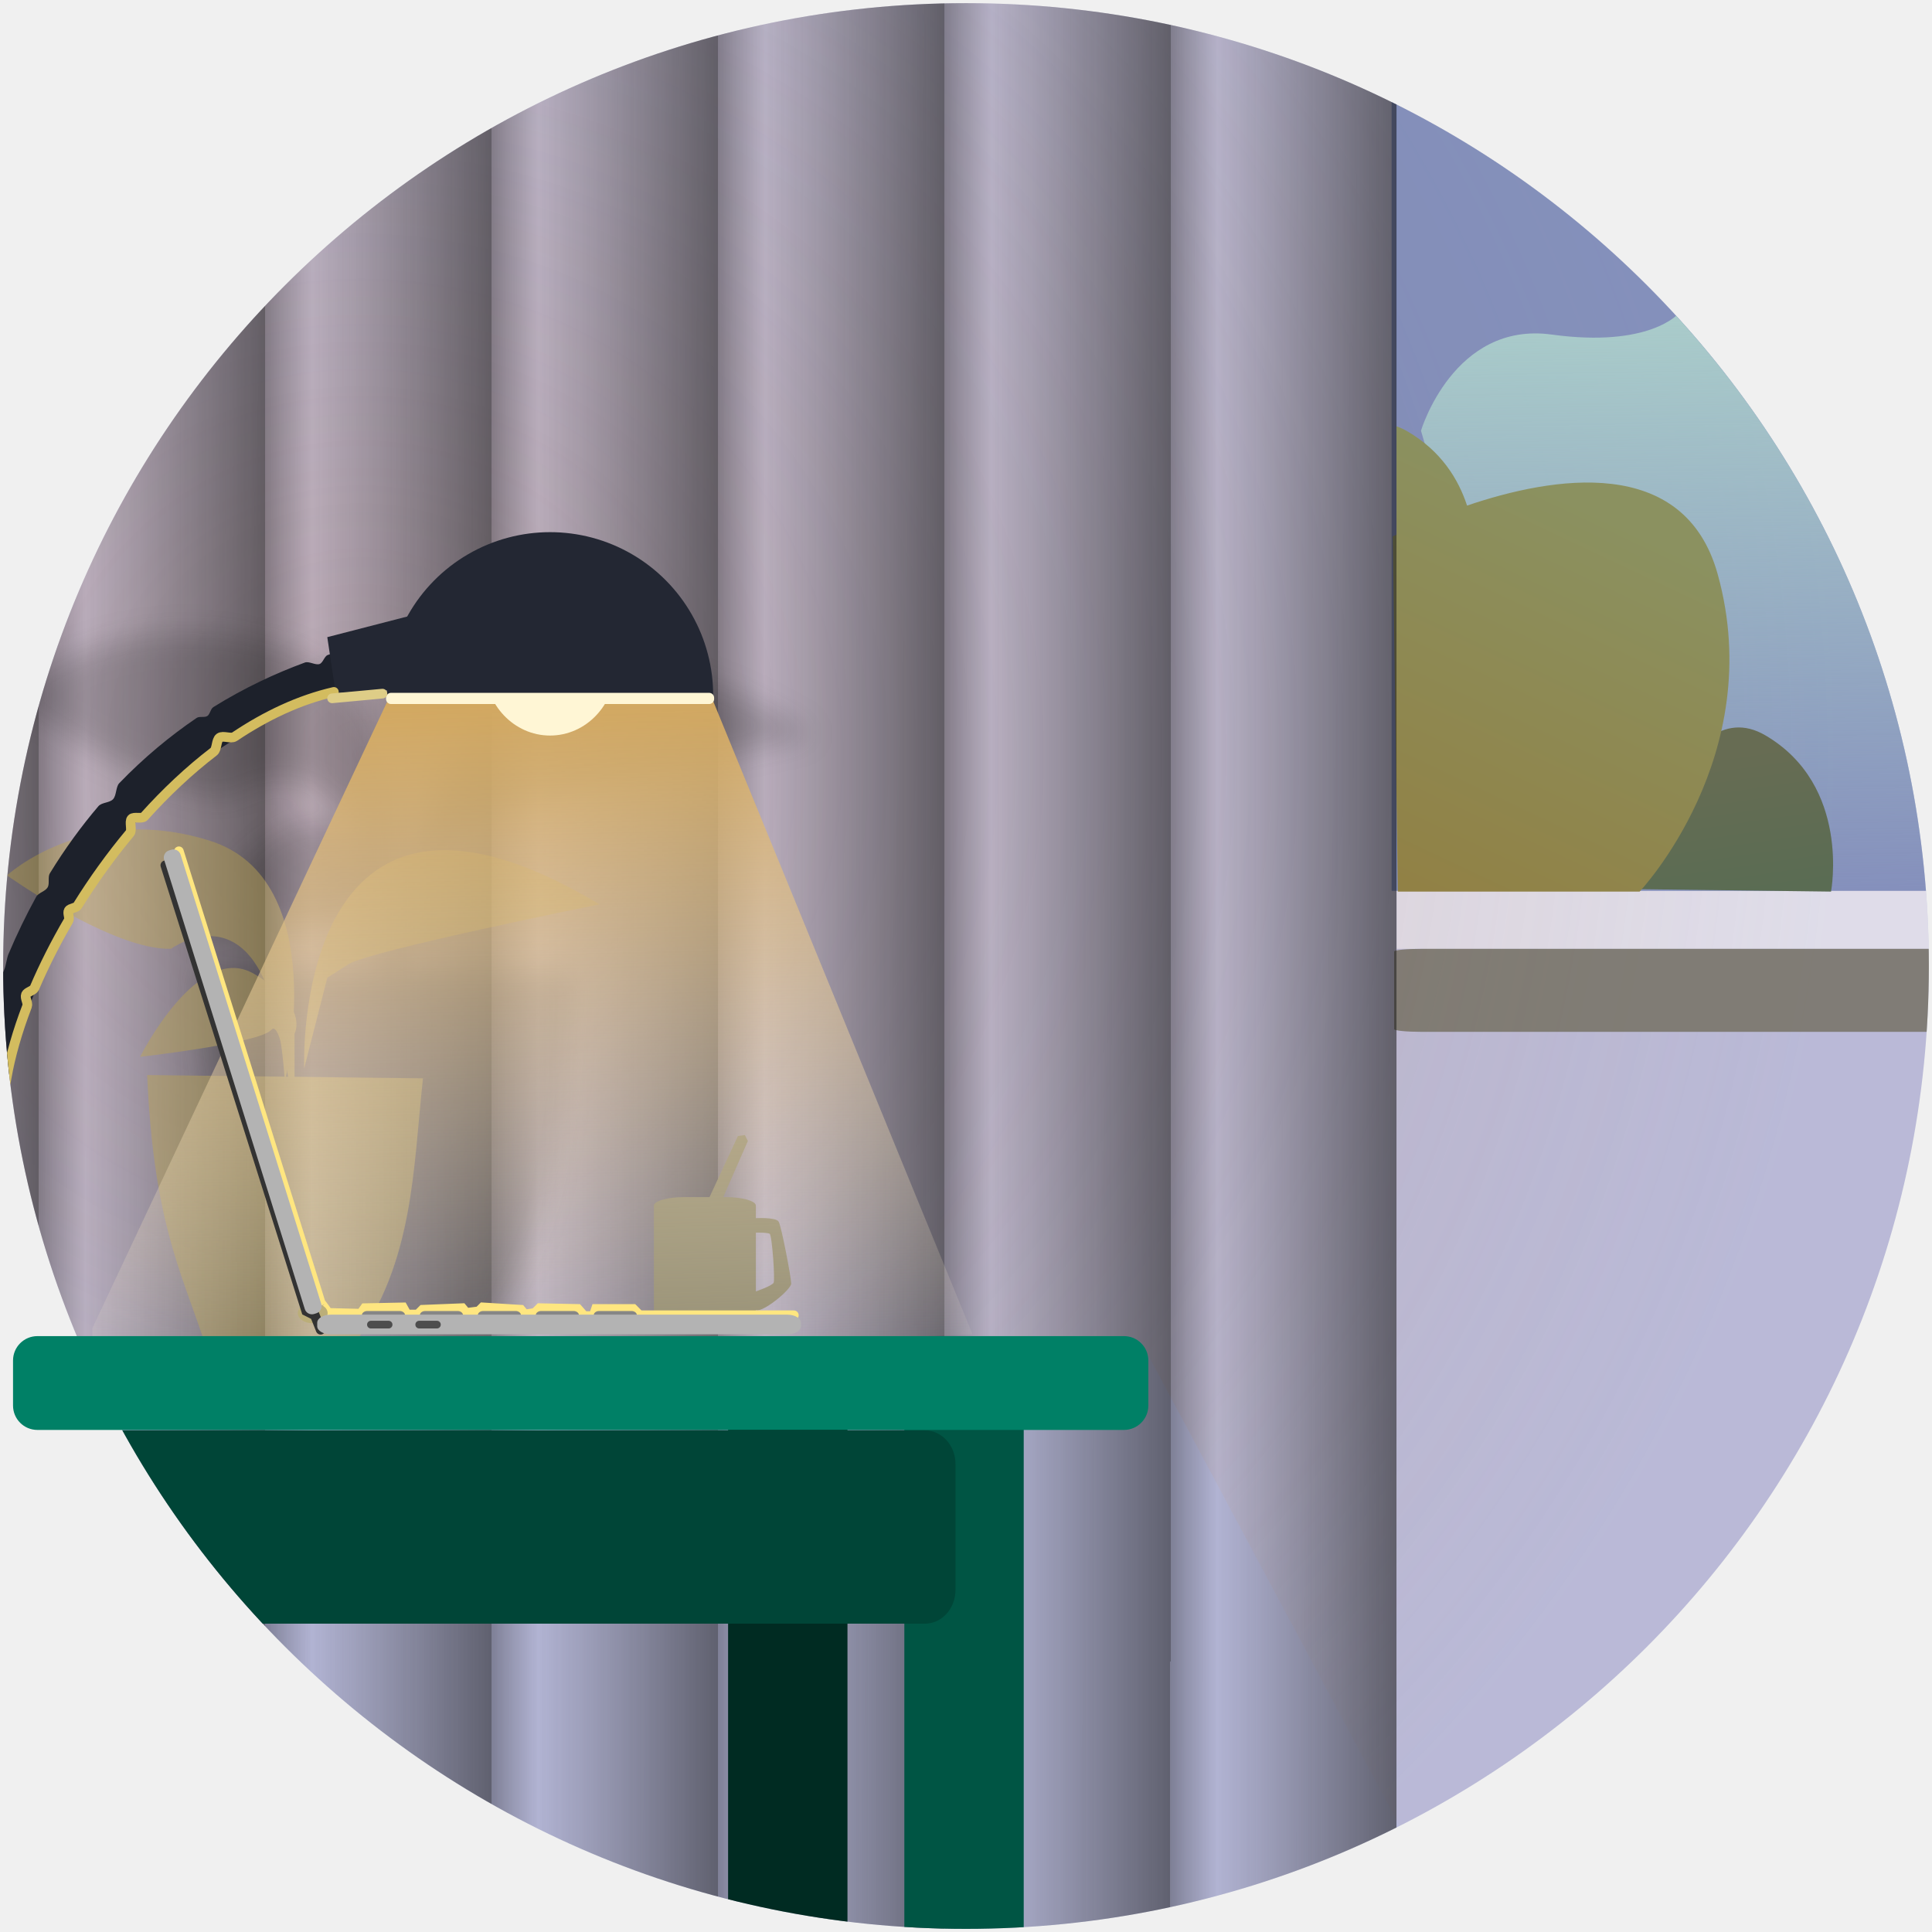
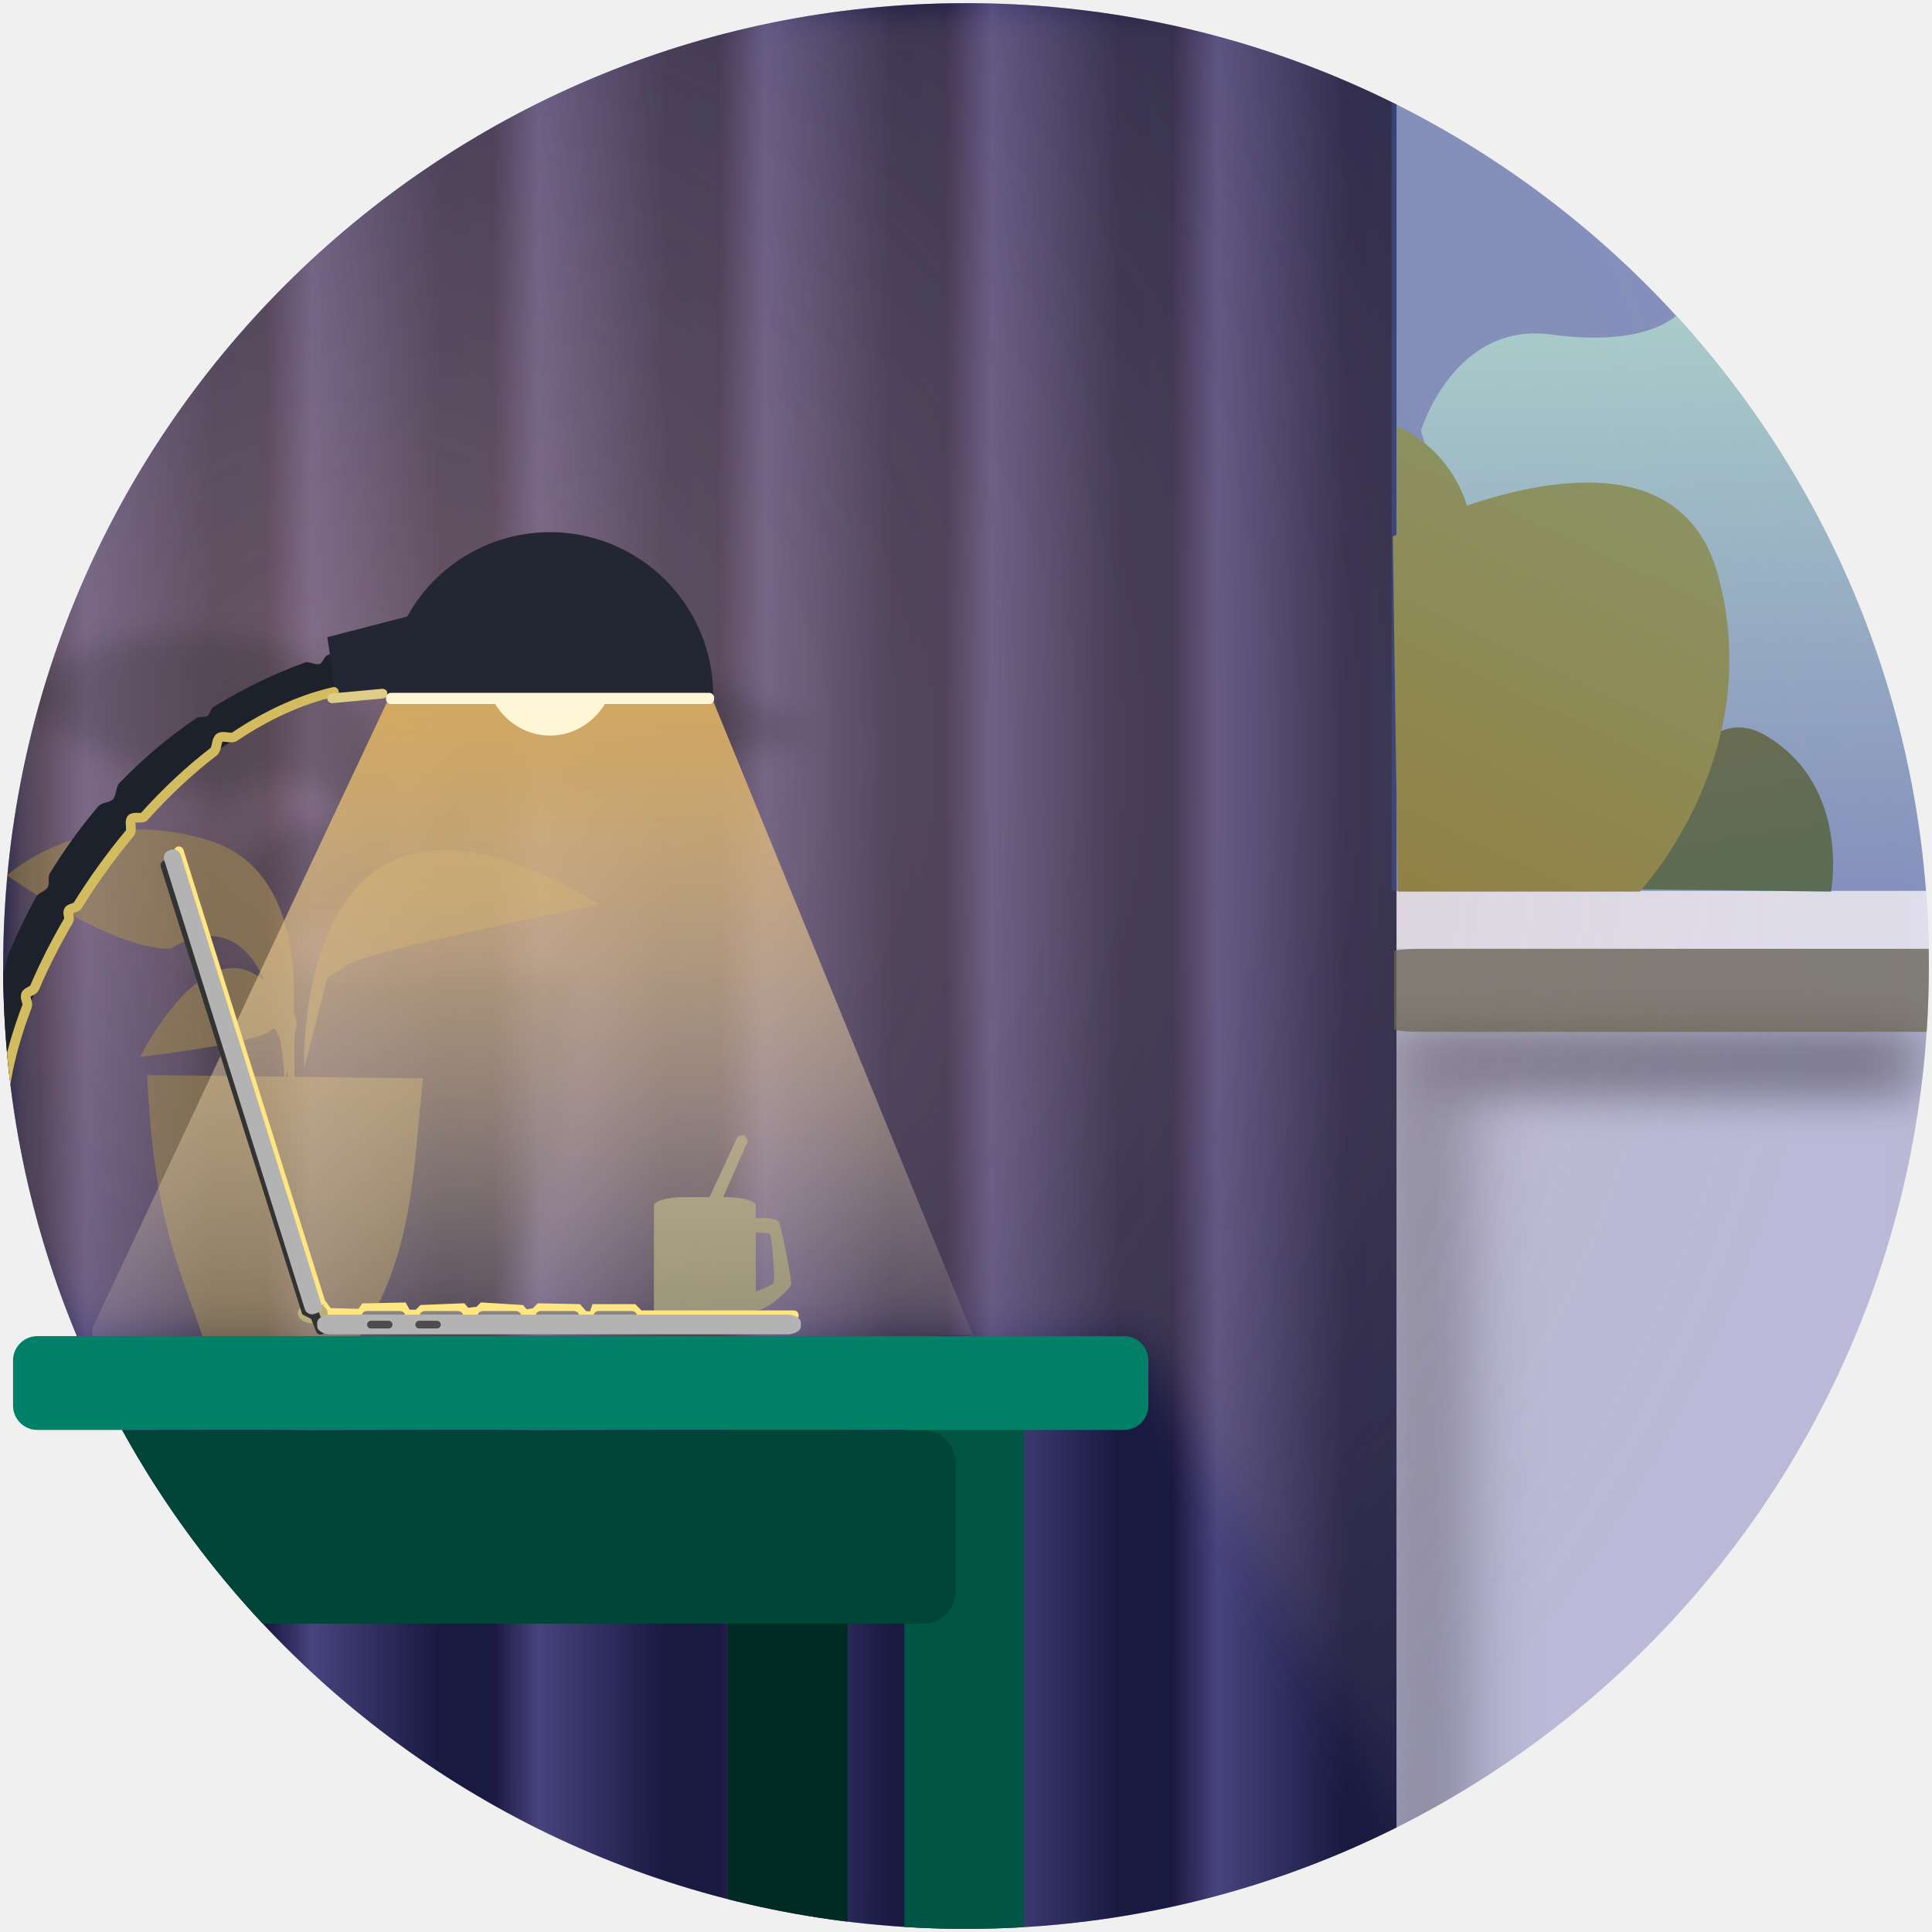
<svg xmlns="http://www.w3.org/2000/svg" xmlns:xlink="http://www.w3.org/1999/xlink" width="400" height="400" viewBox="0 0 105.833 105.833" version="1.1" id="svg523" xml:space="preserve">
  <defs id="defs520">
    <linearGradient id="linearGradient64831">
      <stop style="stop-color:#676c53;stop-opacity:1;" offset="0" id="stop64827" />
      <stop style="stop-color:#5a6c53;stop-opacity:1;" offset="1" id="stop64829" />
    </linearGradient>
    <linearGradient id="linearGradient64000">
      <stop style="stop-color:#8b9160;stop-opacity:1;" offset="0" id="stop63996" />
      <stop style="stop-color:#918145;stop-opacity:1;" offset="1" id="stop63998" />
    </linearGradient>
    <linearGradient id="linearGradient63992">
      <stop style="stop-color:#a9cbca;stop-opacity:1;" offset="0" id="stop63988" />
      <stop style="stop-color:#a9cbca;stop-opacity:0;" offset="1" id="stop63990" />
    </linearGradient>
    <linearGradient id="linearGradient40654">
-       <stop style="stop-color:#1a1a1a;stop-opacity:1;" offset="0" id="stop40650" />
-       <stop style="stop-color:#242424;stop-opacity:0.086;" offset="0.792" id="stop40834" />
-       <stop style="stop-color:#000000;stop-opacity:0.573;" offset="1" id="stop40652" />
+       <stop style="stop-color:#191a41;stop-opacity:1;" offset="0" id="stop40650" />
+       <stop style="stop-color:#191941;stop-opacity:1;" offset="0.227" id="stop4944" />
+       <stop style="stop-color:#47437d;stop-opacity:1;" offset="0.792" id="stop40834" />
+       <stop style="stop-color:#1b163e;stop-opacity:1;" offset="1" id="stop40652" />
    </linearGradient>
    <linearGradient id="linearGradient4730">
      <stop style="stop-color:#cda293;stop-opacity:0.751;" offset="0" id="stop4726" />
      <stop style="stop-color:#cdaf9a;stop-opacity:0.116;" offset="1" id="stop4728" />
    </linearGradient>
    <linearGradient id="linearGradient35336">
      <stop style="stop-color:#ffffff;stop-opacity:1;" offset="0" id="stop35332" />
      <stop style="stop-color:#000000;stop-opacity:1" offset="1" id="stop35334" />
    </linearGradient>
    <linearGradient id="linearGradient12854">
      <stop style="stop-color:#000000;stop-opacity:1;" offset="0" id="stop12850" />
      <stop style="stop-color:#ffffff;stop-opacity:1" offset="0.351" id="stop12982" />
      <stop style="stop-color:#ffffff;stop-opacity:1" offset="1" id="stop12852" />
    </linearGradient>
    <mask maskUnits="userSpaceOnUse" id="mask23724">
      <rect style="fill:url(#linearGradient23728);fill-opacity:1;stroke-width:1.058;stroke-linecap:round" id="rect23726" width="105.972" height="106.335" x="-0.182" y="-0.182" />
    </mask>
    <linearGradient xlink:href="#linearGradient12854" id="linearGradient23728" gradientUnits="userSpaceOnUse" x1="105.608" y1="54.804" x2="52.532" y2="54.804" spreadMethod="reflect" />
    <mask maskUnits="userSpaceOnUse" id="mask36981">
      <rect style="opacity:1;fill:url(#linearGradient36985);fill-opacity:1;stroke:none;stroke-width:1.058;stroke-linecap:round" id="rect36983" width="99.81" height="100.767" x="0.585" y="0.043" />
    </mask>
    <linearGradient xlink:href="#linearGradient35336" id="linearGradient36985" gradientUnits="userSpaceOnUse" x1="57.55" y1="77.887" x2="57.55" y2="113.398" gradientTransform="matrix(0.9364293,0,0,0.9364293,1.541507,0.9998093)" />
    <clipPath clipPathUnits="userSpaceOnUse" id="clipPath469">
      <circle style="opacity:0.294;fill:#323ba9;stroke-width:1.058;stroke-linecap:round" id="circle471" cx="52.917" cy="52.917" r="52.744" />
    </clipPath>
    <linearGradient xlink:href="#linearGradient1809" id="linearGradient1811" x1="53.768" y1="57.66" x2="54.66" y2="93.931" gradientUnits="userSpaceOnUse" gradientTransform="translate(10.03076,-6.018454)" />
    <linearGradient id="linearGradient1809">
      <stop style="stop-color:#d3a85f;stop-opacity:1;" offset="0" id="stop1805" />
      <stop style="stop-color:#fff7e2;stop-opacity:0;" offset="1" id="stop1807" />
    </linearGradient>
    <radialGradient xlink:href="#linearGradient4730" id="radialGradient4732" cx="19.758" cy="41.263" fx="19.758" fy="41.263" r="66.117" gradientTransform="matrix(1.222412,0,0,1.205793,-4.394444,-8.399566)" gradientUnits="userSpaceOnUse" />
    <filter style="color-interpolation-filters:sRGB" id="filter13096" x="-0.042" y="-0.048" width="1.084" height="1.097">
      <feGaussianBlur stdDeviation="0.434" id="feGaussianBlur13098" />
    </filter>
    <linearGradient xlink:href="#linearGradient40654" id="linearGradient40656" x1="76.517" y1="49.527" x2="64.117" y2="49.525" gradientUnits="userSpaceOnUse" spreadMethod="repeat" />
    <linearGradient xlink:href="#linearGradient63992" id="linearGradient63994" x1="89.532" y1="17.643" x2="90.058" y2="49.032" gradientUnits="userSpaceOnUse" />
    <linearGradient xlink:href="#linearGradient64000" id="linearGradient64002" x1="86.619" y1="27.565" x2="76.829" y2="48.315" gradientUnits="userSpaceOnUse" />
    <linearGradient xlink:href="#linearGradient64831" id="linearGradient64833" x1="95.513" y1="41.185" x2="96.624" y2="48.769" gradientUnits="userSpaceOnUse" />
+     <filter style="color-interpolation-filters:sRGB" id="filter4941" x="-0.108" y="-0.054" width="1.217" height="1.108">
+       <feGaussianBlur stdDeviation="1.053" id="feGaussianBlur4943" />
+     </filter>
+     <filter style="color-interpolation-filters:sRGB" id="filter1172" x="-0.022" y="-0.023" width="1.045" height="1.046">
+       <feGaussianBlur stdDeviation="1.239" id="feGaussianBlur1174" />
+     </filter>
  </defs>
  <g id="layer1">
    <circle style="opacity:0.294;fill:#323ba9;stroke-width:1.058;stroke-linecap:round" id="path717" cx="52.917" cy="52.917" r="52.744" />
    <g id="g467" clip-path="url(#clipPath469)">
      <rect style="opacity:0.557;fill:#ffffff;fill-opacity:1;stroke:none;stroke-width:0.529;stroke-linecap:round;stroke-dasharray:none;stroke-opacity:1" id="rect41732" width="44.18" height="46.778" x="76.508" y="5.198" rx="0" ry="0" />
-       <path style="opacity:0.616;fill:url(#radialGradient4732);fill-opacity:1;stroke-width:1.058;stroke-linecap:round" d="M 62.485,73.461 4.211,73.315 -7.59,56.529 13.183,-17.178 124.643,-10.986 121.447,113.257 81.047,108.218 Z" id="path462" />
+       <path id="rect466" style="opacity:0.352;mix-blend-mode:normal;fill:#020008;fill-opacity:1;stroke-width:0.374;stroke-linecap:round;filter:url(#filter4941)" d="M 75.938 56.018 L 75.938 56.12 L 75.887 56.12 L 75.887 60.195 L 75.938 60.195 L 75.938 102.63 L 77.977 102.63 L 77.977 60.195 L 99.216 60.195 L 99.216 56.12 L 77.977 56.12 L 77.977 56.018 L 75.938 56.018 z " transform="matrix(1.997976,0,0,1,-75.77553,0)" />
+       <rect style="opacity:1;fill:url(#linearGradient40656);fill-opacity:1;stroke:none;stroke-width:0.529;stroke-linecap:round;stroke-dasharray:none;stroke-opacity:1" id="rect40648" width="83.131" height="115.852" x="-6.633" y="-4.643" rx="1.535" ry="1.535" />
+       <path style="opacity:0.616;fill:url(#radialGradient4732);fill-opacity:1;stroke-width:1.058;stroke-linecap:round;filter:url(#filter1172)" d="M 62.485,73.461 4.211,73.315 -7.59,56.529 13.183,-17.178 124.643,-10.986 121.447,113.257 81.047,108.218 Z" id="path462" />
      <rect style="opacity:0.739;fill:#6c6753;fill-opacity:1;stroke:none;stroke-width:0.529;stroke-linecap:round;stroke-dasharray:none;stroke-opacity:1" id="rect42618" width="44.18" height="4.548" x="76.37" y="-56.524" rx="1.535" ry="0.149" transform="scale(1,-1)" />
      <rect style="opacity:0.557;fill:#3d5598;fill-opacity:1;stroke:none;stroke-width:0.529;stroke-linecap:round;stroke-dasharray:none;stroke-opacity:1" id="rect42620" width="44.18" height="46.778" x="76.232" y="2.023" rx="0" ry="0" />
      <path style="opacity:1;fill:url(#linearGradient63994);fill-opacity:1;stroke:none;stroke-width:0.529;stroke-linecap:round;stroke-dasharray:none;stroke-opacity:1" d="m 77.84,23.594 c 0,0 1.791,-6.004 7.163,-5.267 5.372,0.737 6.952,-1.159 6.952,-1.159 l 9.901,12.324 5.688,18.644 -2.949,0.948 -7.795,-0.632 -16.537,-16.537 z" id="path57130" />
      <path style="opacity:1;fill:url(#linearGradient64833);fill-opacity:1;stroke:none;stroke-width:0.529;stroke-linecap:round;stroke-dasharray:none;stroke-opacity:1" d="m 89.403,48.703 c 0,0 2.621,-11.175 7.312,-8.416 4.691,2.759 3.587,8.554 3.587,8.554 z" id="path47956" />
      <path id="path55317" style="opacity:1;fill:url(#linearGradient64002);fill-opacity:1;stroke:none;stroke-width:0.529;stroke-linecap:round;stroke-dasharray:none;stroke-opacity:1" d="M 76.498 23.353 L 76.498 29.286 C 76.373 29.348 76.296 29.387 76.296 29.387 L 76.572 48.841 L 89.817 48.841 C 89.817 48.841 96.853 41.39 94.094 31.456 C 92.263 24.864 85.027 26.111 80.364 27.695 C 79.884 26.231 78.937 24.711 77.124 23.645 C 76.911 23.519 76.703 23.423 76.498 23.353 z " />
-       <rect style="opacity:0.557;fill:url(#linearGradient40656);fill-opacity:1;stroke:none;stroke-width:0.529;stroke-linecap:round;stroke-dasharray:none;stroke-opacity:1" id="rect40648" width="83.131" height="115.852" x="-6.633" y="-4.643" rx="1.535" ry="1.535" />
      <path id="path4425" style="fill:#002b22;fill-opacity:1;stroke-width:1.058;stroke-linecap:round" d="m 39.884,78.198 v 29.957 c 2.125,0.943 4.31,1.745 6.54,2.4 V 78.198 Z" />
      <path id="rect4363" style="fill:#005544;stroke-width:1.058;stroke-linecap:round" d="m 49.539,78.198 v 33.185 c 2.156,0.479 4.341,0.822 6.54,1.027 V 78.198 Z" />
      <path id="rect4368" style="fill:#004537;fill-opacity:1;stroke-width:1.058;stroke-linecap:round" d="m 2.87,78.354 c 2.588,3.925 4.102,7.486 7.634,10.589 H 50.663 c 0.93,0 1.678,-0.825 1.678,-1.849 v -6.891 c 0,-1.024 -0.749,-1.849 -1.678,-1.849 z" />
      <g id="g11468" transform="translate(3.174998,-4.762499)" style="fill:#918a6f">
        <path style="opacity:1;fill:#918a6f;fill-opacity:1;stroke:none;stroke-width:2.117;stroke-linecap:round;stroke-dasharray:none" d="m 35.447,70.865 1.799,-3.871 0.382,-0.055 0.164,0.327 -1.581,3.599 z" id="path11464" />
        <path style="fill:#918a6f;fill-opacity:1;stroke:none;stroke-width:2.117;stroke-linecap:round;stroke-dasharray:none" d="m 38.216,71.493 c 0,0 1.115,-0.064 1.265,0.193 0.15,0.257 0.686,3.065 0.686,3.387 0,0.322 -1.5,1.565 -1.908,1.457 -0.407,-0.107 -0.021,-1.029 -0.021,-1.029 0,0 0.879,-0.3 0.965,-0.472 0.086,-0.171 -0.086,-2.593 -0.214,-2.679 -0.129,-0.086 -0.857,-0.064 -0.857,-0.064 z" id="path11470" />
        <rect style="opacity:1;fill:#918a6f;fill-opacity:1;stroke:none;stroke-width:2.117;stroke-linecap:round;stroke-dasharray:none" id="rect11358" width="5.584" height="7.302" x="32.646" y="70.339" rx="1.654" ry="0.468" />
      </g>
      <g id="g456" transform="matrix(1.307497,0,0,1.307497,-4.911825,39.98548)" style="opacity:0.338;fill:#c8ab37;stroke-width:0.765">
        <g id="g13094" transform="matrix(1.361677,0,0,1.361677,-1.464112,-9.16304)" style="opacity:0.613;fill:#1a1a1a;stroke-width:0.562;filter:url(#filter13096)">
          <path style="fill:#1a1a1a;fill-opacity:1;stroke:none;stroke-width:0.594;stroke-linecap:round" d="m 9.627,13.29 c 0,0 2.426,-4.852 4.771,-3.477 2.345,1.375 1.698,2.507 1.698,2.507 l -1e-6,3.8 c 0,0 -0.485,-4.528 -0.97,-3.962 -0.485,0.566 -5.498,1.132 -5.498,1.132 z" id="path13086" />
          <path style="fill:#1a1a1a;fill-opacity:1;stroke:none;stroke-width:0.594;stroke-linecap:round" d="m 16.5,13.775 c 0,0 -0.566,-14.635 12.371,-6.873 0,0 -9.622,1.941 -10.512,2.507 -0.889,0.566 -0.889,0.566 -0.889,0.566 z" id="path13088" />
          <path style="fill:#1a1a1a;fill-opacity:1;stroke:none;stroke-width:0.594;stroke-linecap:round" d="m 15.692,14.341 c 0,0 2.021,-8.49 -3.153,-10.107 C 7.363,2.617 4.048,5.69 4.048,5.69 c 0,0 4.447,3.153 6.873,3.073 0,0 4.205,-3.073 4.771,5.579 z" id="path13090" />
          <path style="fill:#1a1a1a;fill-opacity:1;stroke:none;stroke-width:0.594;stroke-linecap:round" d="M 12.261,25.06 C 11.301,22.2 10.184,20.052 9.922,14.054 l 11.556,0.138 c -0.415,3.806 -0.379,7.687 -2.889,11.144 L 12.811,25.197 Z" id="path13092" />
        </g>
        <g id="g13084" transform="translate(0,0.4047173)">
          <path style="fill:#c8ab37;fill-opacity:1;stroke:none;stroke-width:0.809;stroke-linecap:round" d="m 9.627,13.29 c 0,0 2.426,-4.852 4.771,-3.477 2.345,1.375 1.698,2.507 1.698,2.507 l -1e-6,3.8 c 0,0 -0.485,-4.528 -0.97,-3.962 -0.485,0.566 -5.498,1.132 -5.498,1.132 z" id="path14608" />
          <path style="fill:#c8ab37;fill-opacity:1;stroke:none;stroke-width:0.809;stroke-linecap:round" d="m 16.5,13.775 c 0,0 -0.566,-14.635 12.371,-6.873 0,0 -9.622,1.941 -10.512,2.507 -0.889,0.566 -0.889,0.566 -0.889,0.566 z" id="path14604" />
          <path style="fill:#c8ab37;fill-opacity:1;stroke:none;stroke-width:0.809;stroke-linecap:round" d="m 15.692,14.341 c 0,0 2.021,-8.49 -3.153,-10.107 C 7.363,2.617 4.048,5.69 4.048,5.69 c 0,0 4.447,3.153 6.873,3.073 0,0 4.205,-3.073 4.771,5.579 z" id="path14606" />
          <path style="fill:#c8ab37;fill-opacity:1;stroke:none;stroke-width:0.809;stroke-linecap:round" d="M 12.261,25.06 C 11.301,22.2 10.184,20.052 9.922,14.054 l 11.556,0.138 c -0.415,3.806 -0.379,7.687 -2.889,11.144 L 12.811,25.197 Z" id="path14375" />
        </g>
      </g>
      <g id="g1355" transform="matrix(1.055088,0,0,1.055088,-36.28376,-16.34656)" style="stroke-width:0.948">
        <path style="opacity:1;fill:url(#linearGradient1811);fill-opacity:1;stroke-width:1.003;stroke-linecap:round" d="m 71.293,51.593 13.593,33.183 -41.021,1.502 c -2.27,-2.085 -4.701,3.801 -4.685,-1.816 L 54.653,51.581 Z" id="path1799" />
        <ellipse style="opacity:1;fill:#fff6d5;stroke-width:1.003;stroke-linecap:round" id="path1134" cx="62.947" cy="50.101" rx="3.39" ry="3.581" />
        <path style="color:#000000;fill:#1d212b;stroke-linecap:round" d="m 54.75,48.672 c -1.011,0.177 -2.168,0.392 -3.347,0.829 -0.176,0.065 -0.243,0.407 -0.425,0.468 -0.214,0.072 -0.541,-0.157 -0.759,-0.078 -1.527,0.56 -3.14,1.311 -4.754,2.314 -0.141,0.087 -0.17,0.371 -0.31,0.462 -0.148,0.096 -0.408,-1.08e-4 -0.556,0.1 -1.367,0.928 -2.724,2.046 -4.018,3.388 -0.181,0.188 -0.139,0.63 -0.317,0.827 -0.184,0.203 -0.589,0.16 -0.769,0.372 -0.887,1.042 -1.733,2.2 -2.521,3.486 -0.112,0.182 5.4e-4,0.533 -0.109,0.721 -0.127,0.218 -0.475,0.273 -0.599,0.498 -0.514,0.934 -0.997,1.93 -1.446,2.991 -0.066,0.156 -0.131,0.592 -0.195,0.75 -2.228,5.5 -3.516,12.424 -3.127,21.814 0.023,0.553 0.49,0.983 1.043,0.961 0.553,-0.023 0.983,-0.49 0.961,-1.043 -0.607,-14.667 2.945,-23.504 7.52,-28.877 4.575,-5.373 10.247,-7.34 14.074,-8.01 0.545,-0.096 0.909,-0.615 0.814,-1.16 C 55.814,48.941 55.295,48.577 54.75,48.672 Z" id="path7841" />
        <path style="opacity:1;fill:#232733;fill-opacity:1;stroke:none;stroke-width:0.502;stroke-linecap:round;stroke-dasharray:none" d="m 51.382,48.573 0.435,2.901 2.756,-0.145 1.305,-3.916 z" id="path6970" />
        <path style="opacity:1;fill:#232733;fill-opacity:1;stroke-width:1.003;stroke-linecap:round" id="path1080" d="m 54.479,51.679 a 8.469,8.469 0 0 1 4.206,-7.406 8.469,8.469 0 0 1 8.517,-0.005 8.469,8.469 0 0 1 4.214,7.401" />
        <rect style="opacity:1;fill:#fff6d5;stroke-width:1.003;stroke-linecap:round" id="rect2539" width="17.034" height="0.582" x="54.432" y="51.464" rx="0.26" ry="0.26" />
        <path style="fill:none;fill-opacity:1;stroke:#d3bc5f;stroke-width:0.502;stroke-linecap:round;stroke-dasharray:none;stroke-opacity:1" d="m 34.609,74.704 c -0.27,-1.888 0.183,-4.349 1.186,-6.969 0.065,-0.171 -0.129,-0.429 -0.059,-0.601 0.059,-0.145 0.382,-0.204 0.444,-0.35 0.494,-1.157 1.089,-2.334 1.769,-3.497 0.079,-0.136 -0.073,-0.388 0.009,-0.523 0.073,-0.121 0.38,-0.125 0.455,-0.246 0.809,-1.303 1.724,-2.577 2.723,-3.775 0.129,-0.154 -0.047,-0.585 0.084,-0.736 0.115,-0.133 0.537,0.014 0.654,-0.117 1.12,-1.248 2.333,-2.393 3.612,-3.372 0.174,-0.133 0.126,-0.596 0.302,-0.723 0.184,-0.132 0.591,0.073 0.777,-0.052 1.644,-1.103 3.381,-1.92 5.159,-2.327" id="path22052" />
        <path style="fill:none;fill-opacity:1;stroke:#decd87;stroke-width:0.502;stroke-linecap:round;stroke-dasharray:none;stroke-opacity:1" d="m 51.631,51.749 2.615,-0.243" id="path22270" />
      </g>
      <g id="g35262" transform="translate(-10.58333)">
        <path style="opacity:1;fill:none;fill-opacity:1;stroke:#ffe680;stroke-width:0.529;stroke-linecap:round;stroke-dasharray:none" d="m 20.382,46.632 7.803,24.854 c 0,0 -0.235,-0.434 0.372,0.434 l 1.795,0.043 0.217,-0.303 2.081,-0.043 0.217,0.39 h 0.607 l 0.26,-0.26 2.168,-0.087 0.217,0.26 0.694,-0.087 0.217,-0.217 2.081,0.13 0.217,0.26 0.564,-0.087 0.26,-0.26 2.081,0.043 0.347,0.39 h 0.52 l 0.13,-0.39 h 2.038 l 0.347,0.347 h 8.454" id="path4506" />
        <rect style="fill:#bbae79;fill-opacity:1;stroke-width:1.058;stroke-linecap:round" id="rect4254" width="1.637" height="1.111" x="26.895" y="71.377" rx="1.654" ry="1.111" />
        <g id="g4323" style="stroke-width:0.948" transform="matrix(1.055088,0,0,1.055088,-31.4824,-16.20346)">
          <rect style="opacity:1;fill:#868686;fill-opacity:1;stroke-width:1.003;stroke-linecap:round" id="rect4308" width="2.244" height="0.443" x="58.656" y="83.424" rx="0.276" ry="0.222" />
          <rect style="opacity:1;fill:#868686;fill-opacity:1;stroke-width:1.003;stroke-linecap:round" id="rect4310" width="2.244" height="0.443" x="61.666" y="83.424" rx="0.276" ry="0.222" />
          <rect style="opacity:1;fill:#868686;fill-opacity:1;stroke-width:1.003;stroke-linecap:round" id="rect4312" width="2.244" height="0.443" x="64.675" y="83.424" rx="0.276" ry="0.222" />
          <rect style="opacity:1;fill:#868686;fill-opacity:1;stroke-width:1.003;stroke-linecap:round" id="rect4314" width="2.244" height="0.443" x="67.684" y="83.424" rx="0.276" ry="0.222" />
          <rect style="opacity:1;fill:#868686;fill-opacity:1;stroke-width:1.003;stroke-linecap:round" id="rect4316" width="2.244" height="0.443" x="70.693" y="83.424" rx="0.276" ry="0.222" />
        </g>
        <path style="opacity:1;fill:#4d4d4d;fill-opacity:1;stroke:#333333;stroke-width:0.529;stroke-linecap:round;stroke-dasharray:none" d="m 19.641,47.401 7.719,24.417 0.473,0.236 0.315,0.788" id="path4616" />
        <rect style="fill:#b3b3b3;fill-opacity:1;stroke-width:1.058;stroke-linecap:round" id="rect4196" width="26.495" height="1.078" x="27.96" y="72.015" rx="0.742" ry="0.445" />
        <rect style="fill:#b3b3b3;fill-opacity:1;stroke-width:1.058;stroke-linecap:round" id="rect4198" width="26.607" height="0.945" x="-76.994" y="4.606" rx="0.408" ry="0.408" transform="rotate(-107.3866)" />
        <rect style="fill:#4d4d4d;stroke-width:0.529;stroke-linecap:round" id="rect441" width="1.391" height="0.421" x="30.691" y="72.351" rx="0.21" ry="0.21" />
        <rect style="fill:#4d4d4d;stroke-width:0.529;stroke-linecap:round" id="rect443" width="1.391" height="0.421" x="33.337" y="72.351" rx="0.21" ry="0.21" />
      </g>
      <g id="g21126" />
    </g>
    <rect style="opacity:1;fill:#008066;stroke-width:1.058;stroke-linecap:round" id="rect1176" width="62.191" height="5.139" x="0.714" y="73.191" rx="1.334" ry="1.334" />
    <g id="g37150" transform="translate(-73.31162,-66.56998)" style="opacity:0.557" />
    <g id="g39729" transform="translate(-9.811616,-66.56998)" style="opacity:0.557" />
  </g>
</svg>
